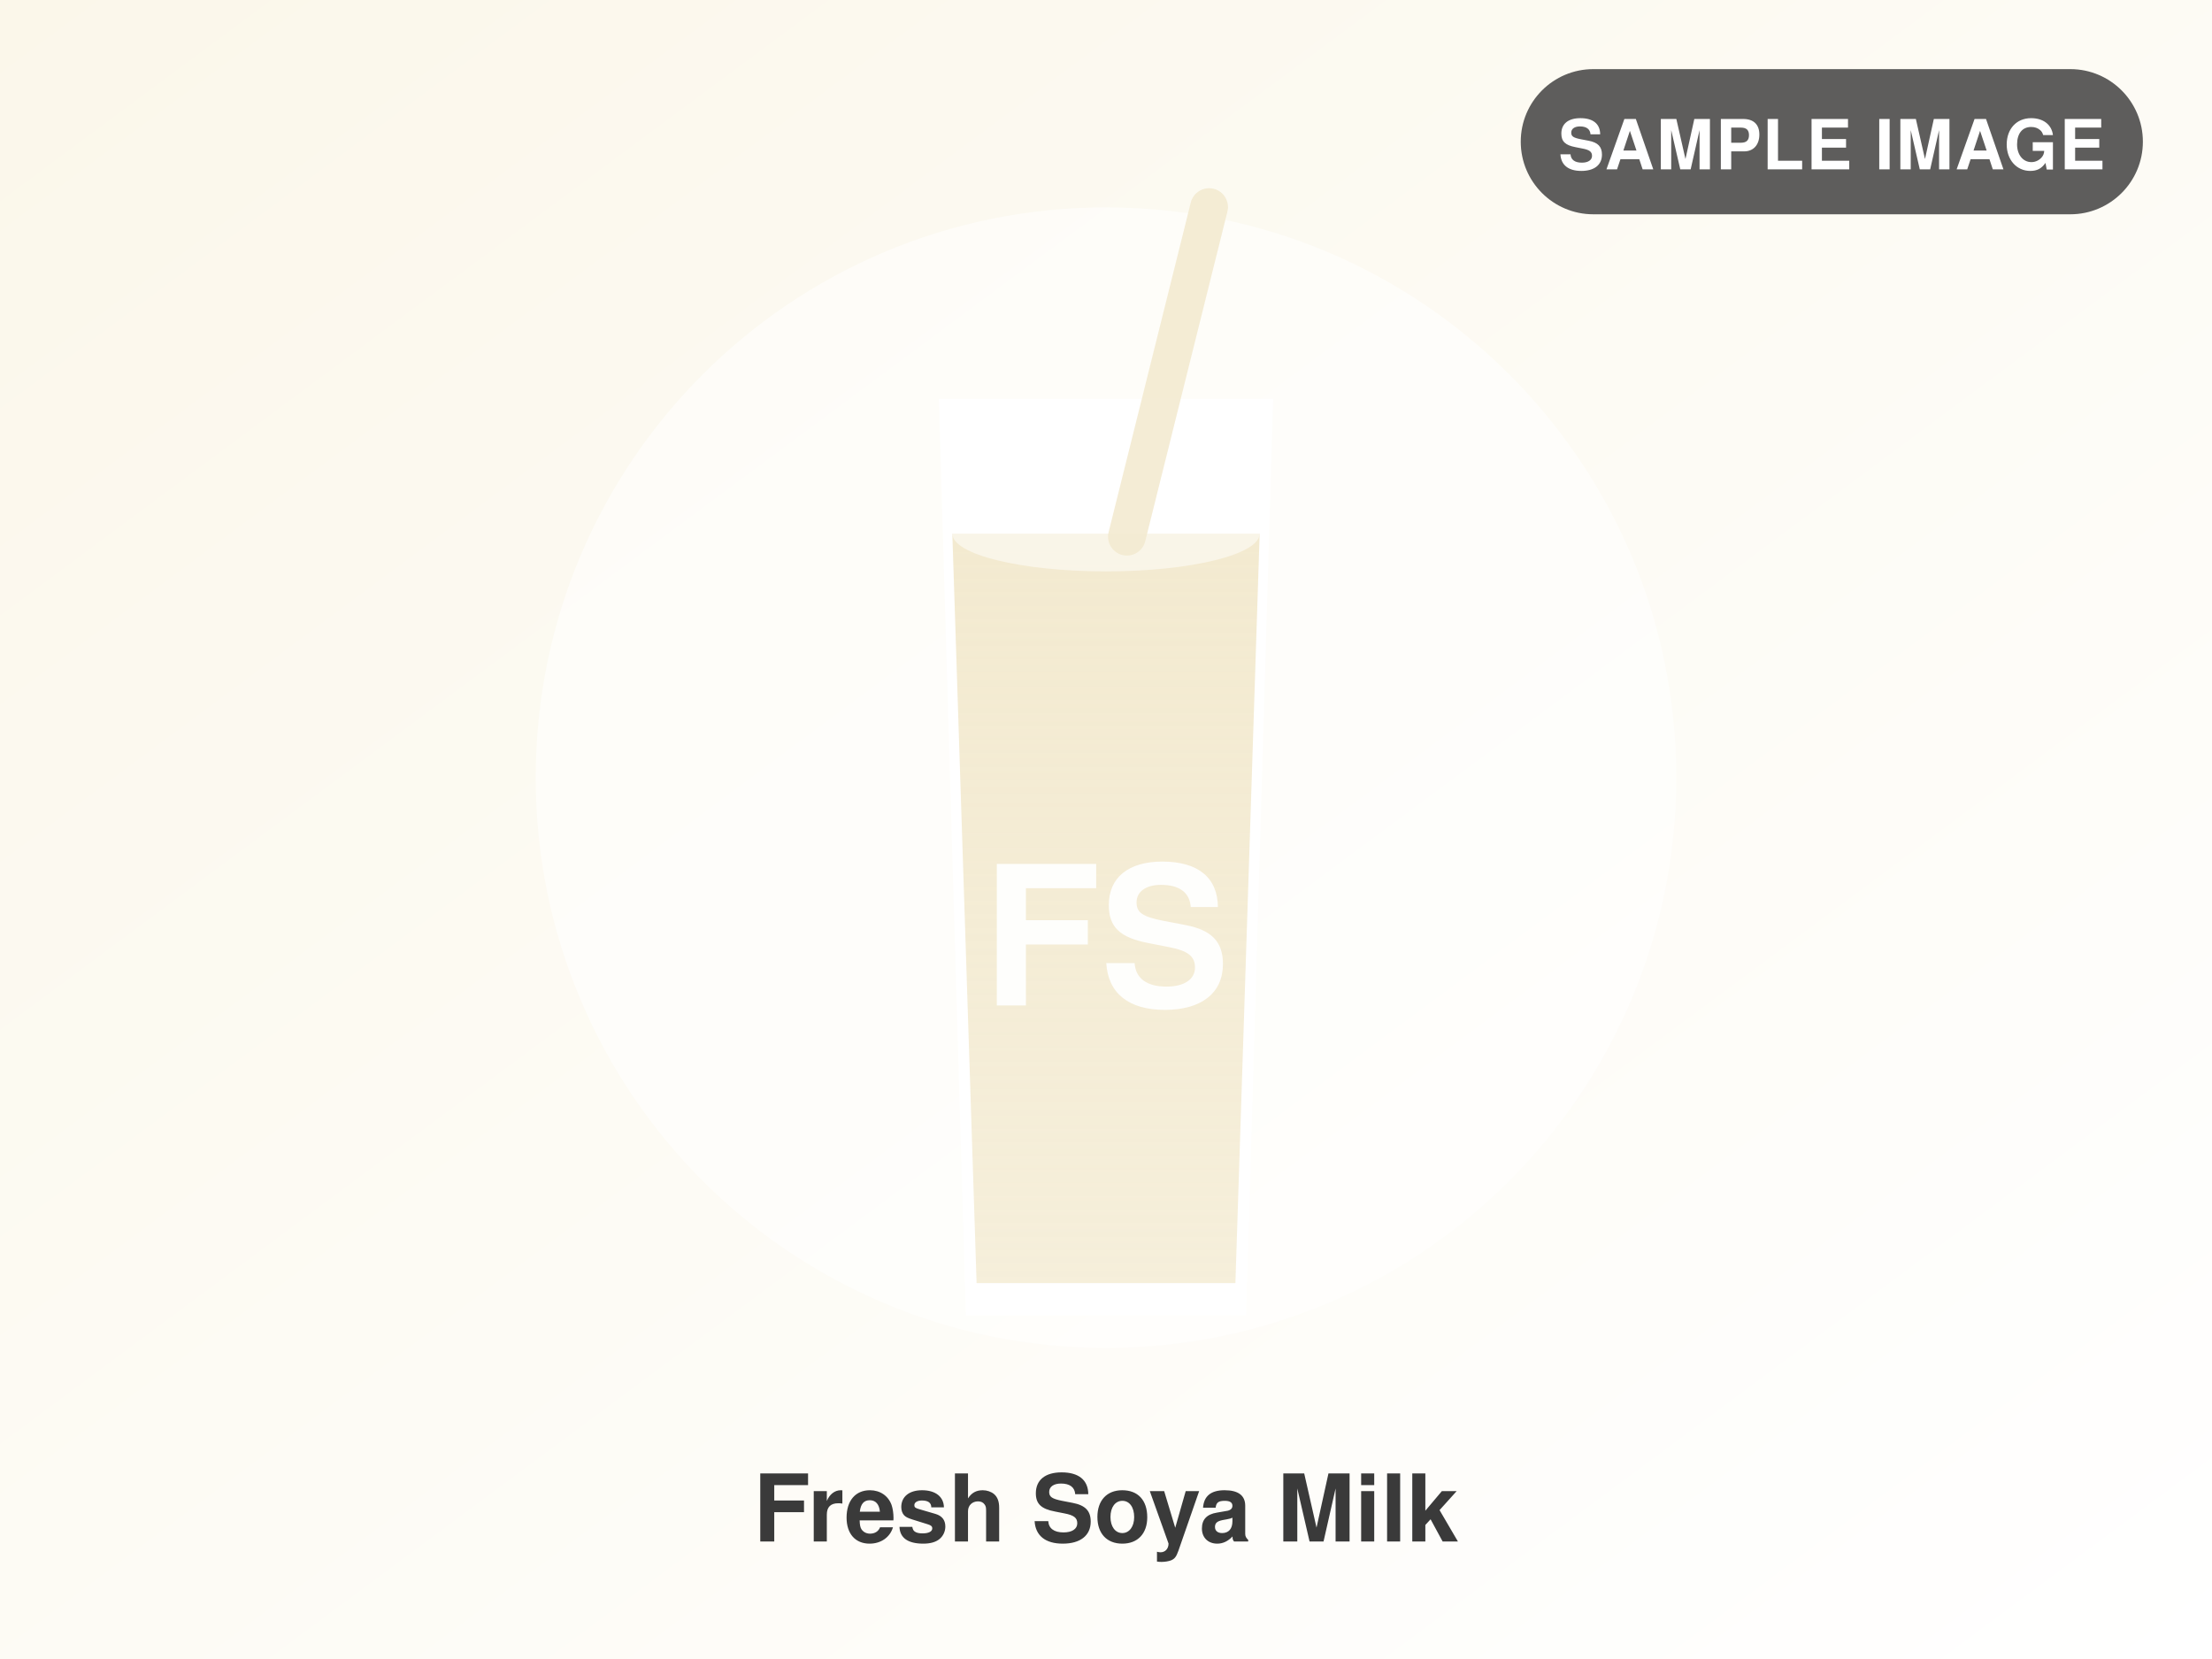
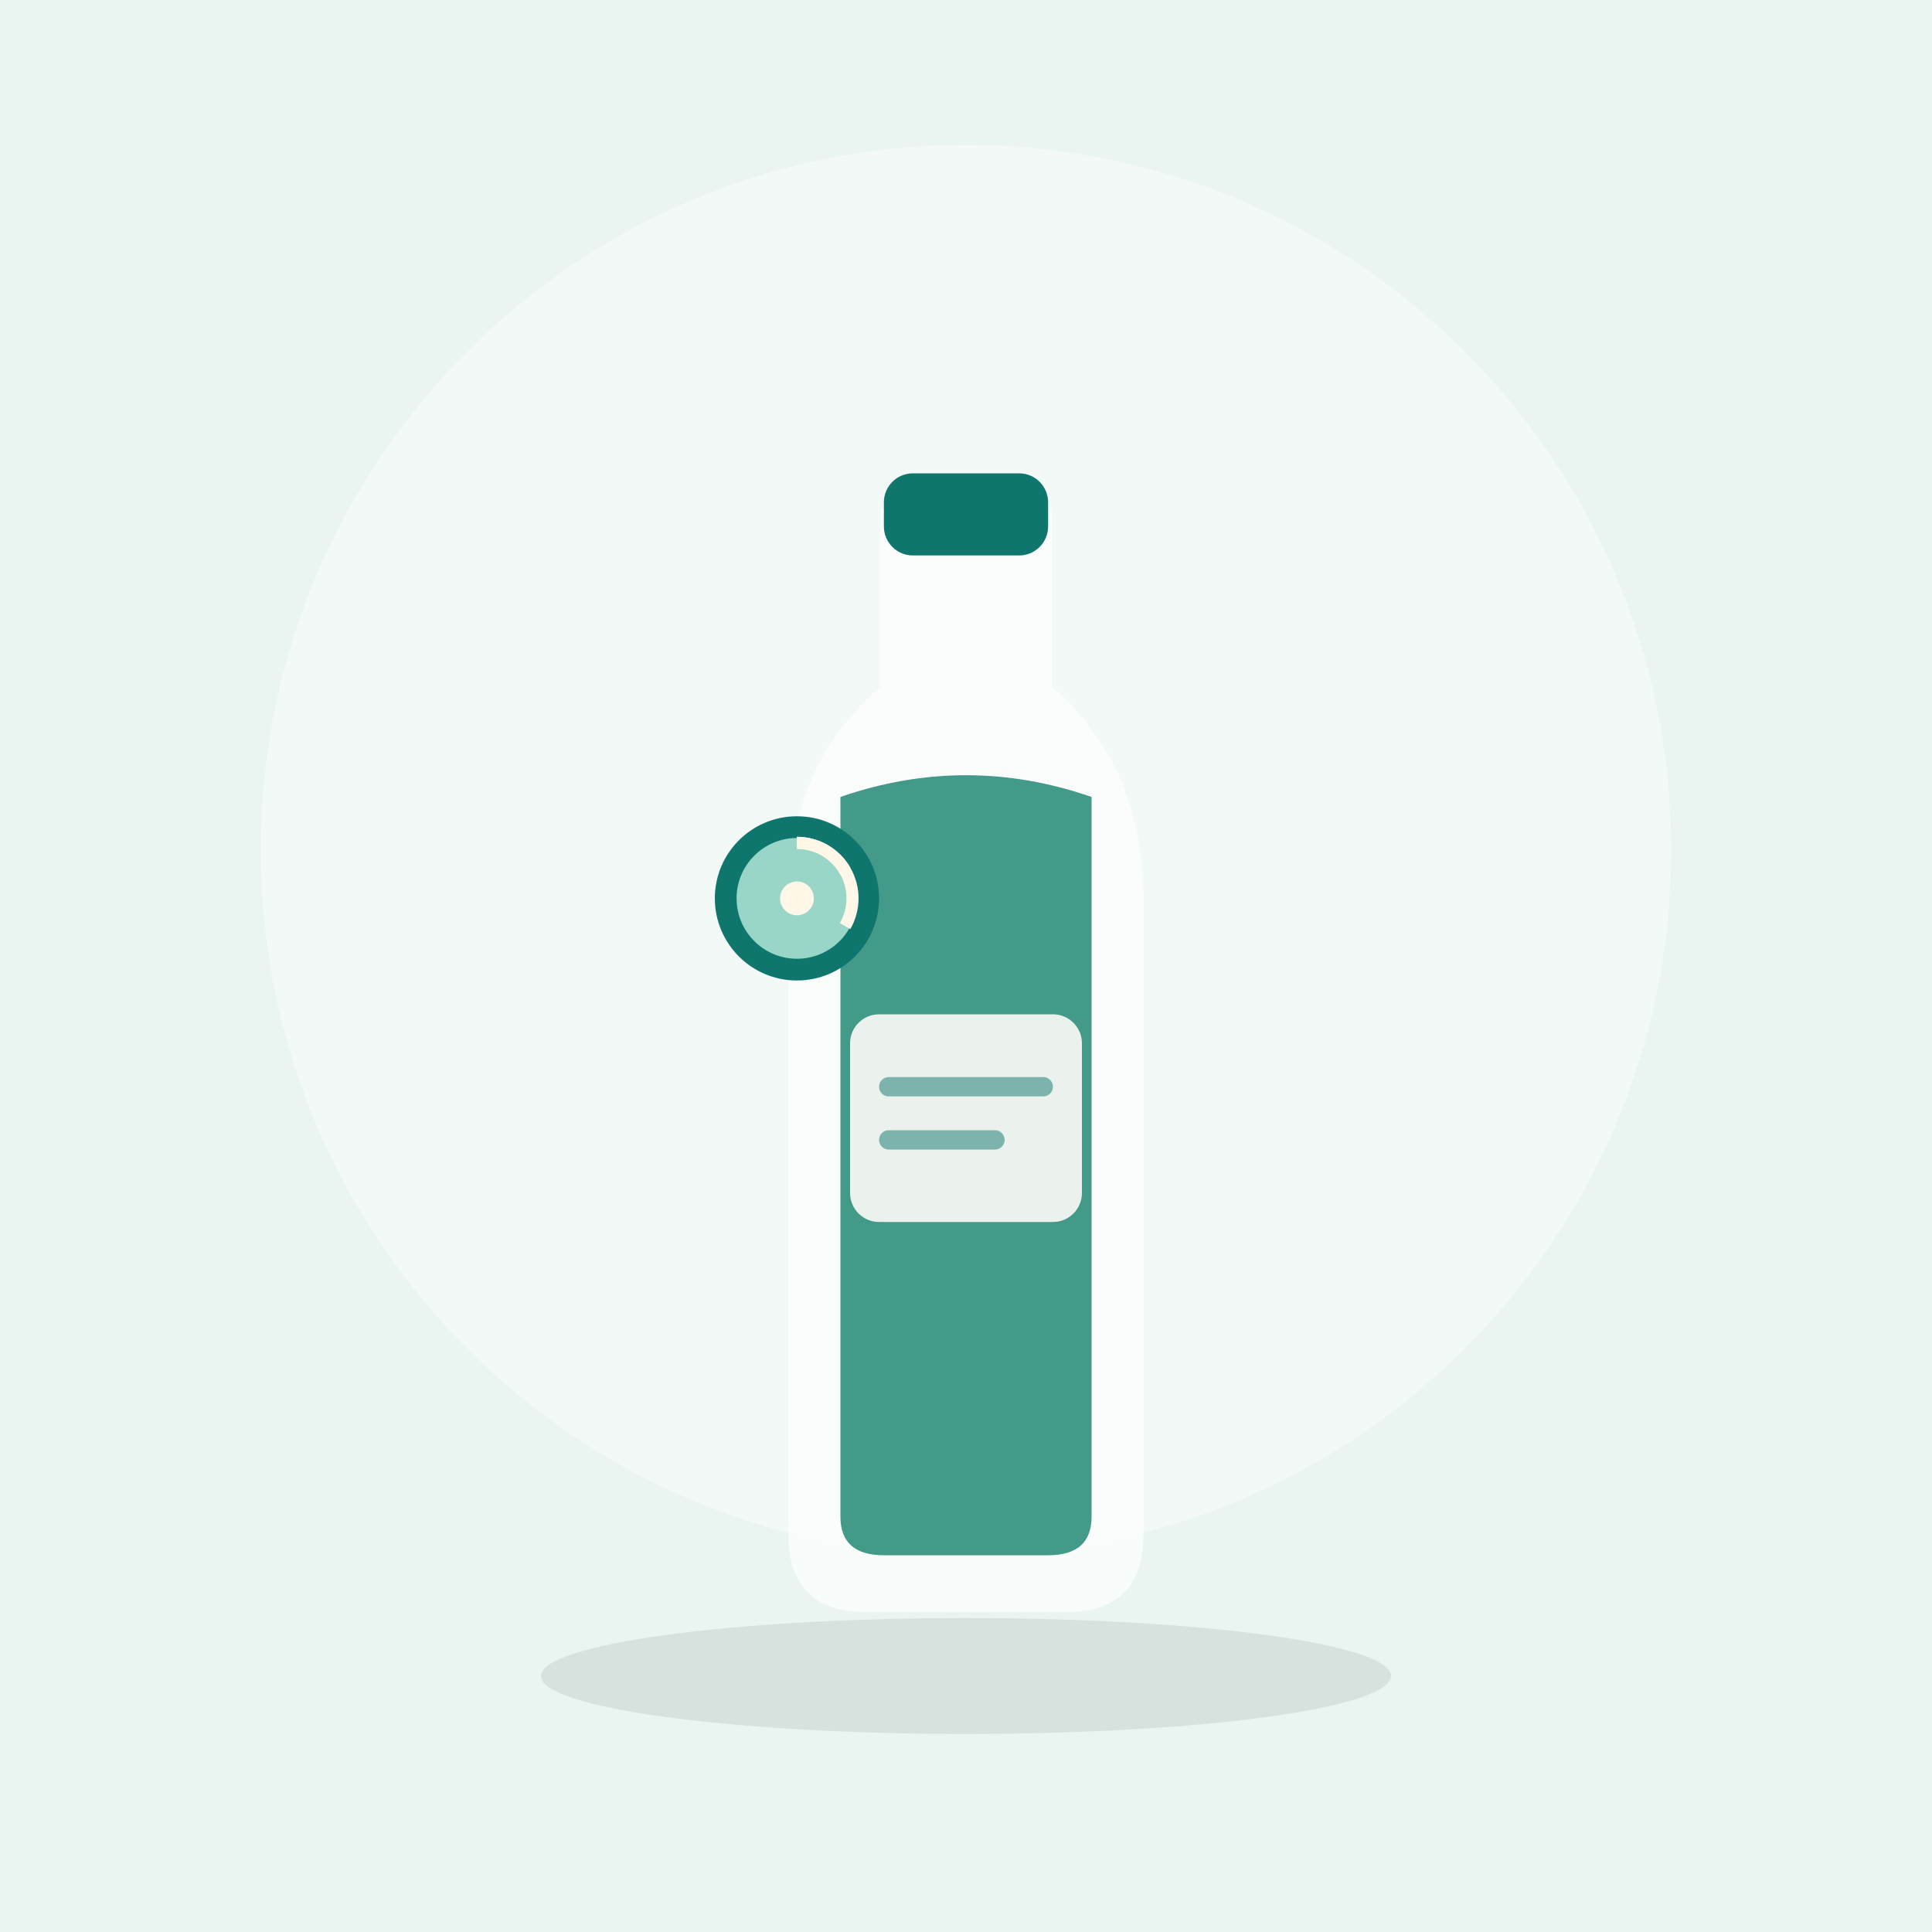
- <svg xmlns="http://www.w3.org/2000/svg" viewBox="0 0 640 480" width="640" height="480" role="img" aria-label="Fresh Soya Milk — sample illustration">
-   <defs>
-     <linearGradient id="bg" x1="0" y1="0" x2="1" y2="1">
-       <stop offset="0" stop-color="#fbf7ea" />
-       <stop offset="1" stop-color="#ffffff" />
-     </linearGradient>
-     <linearGradient id="juice" x1="0" y1="0" x2="0" y2="1">
-       <stop offset="0" stop-color="#f3ead0" />
-       <stop offset="1" stop-color="#f3ead0" stop-opacity="0.78" />
-     </linearGradient>
-   </defs>
-   <rect width="640" height="480" fill="url(#bg)" />
-   <circle cx="320" cy="225" r="165" fill="#ffffff" opacity="0.55" />
-   <g transform="translate(320 248) scale(0.78)">
-     <path d="M-62 -170 L62 -170 L52 170 L-52 170 Z" fill="#ffffff" opacity="0.92" />
-     <path d="M-57 -120 L57 -120 L48 158 L-48 158 Z" fill="url(#juice)" />
-     <ellipse cx="0" cy="-120" rx="57" ry="14" fill="#ffffff" opacity="0.5" />
-     <rect x="16" y="-250" width="14" height="140" rx="7" fill="#f3ead0" opacity="0.9" transform="rotate(14 23 -180)" />
-     <text x="0" y="55" text-anchor="middle" font-family="Helvetica,Arial,sans-serif" font-size="72" font-weight="700" fill="#ffffff" opacity="0.92">FS</text>
-   </g>
-   <text x="320" y="446" text-anchor="middle" font-family="Helvetica,Arial,sans-serif" font-size="27" font-weight="600" fill="#3a3a3a">Fresh Soya Milk</text>
+ <svg xmlns="http://www.w3.org/2000/svg" viewBox="0 0 800 800" width="800" height="800" role="img" aria-label="MnM sample product illustration">
+   <rect width="800" height="800" fill="#EAF5F1" />
+   <circle cx="400" cy="352" r="292" fill="#fff" opacity="0.38" />
+   <ellipse cx="400" cy="694" rx="176" ry="24" fill="#2C2A27" opacity="0.10" />
  <g>
-     <rect x="440" y="20" width="180" height="42" rx="21" fill="#3a3a3a" opacity="0.82" />
-     <text x="530" y="49" text-anchor="middle" font-family="Helvetica,Arial,sans-serif" font-size="20" font-weight="700" fill="#ffffff" letter-spacing="0.5">SAMPLE IMAGE</text>
+     <path d="M368 214 H432 V286 Q470 318 470 372 V636 Q470 664 442 664 H358 Q330 664 330 636 V372 Q330 318 368 286 Z" fill="#FFFFFF" opacity="0.66" stroke="#FFFFFF" stroke-width="7" />
+     <path d="M348 330 Q400 312 452 330 V628 Q452 644 434 644 H366 Q348 644 348 628 Z" fill="#2F8F7B" opacity="0.9" />
+     <rect x="366" y="196" width="68" height="34" rx="12" fill="#0F766E" />
+     <rect x="352" y="420" width="96" height="86" rx="12" fill="#FDFBF7" opacity="0.9" />
+     <path d="M368 450 H432 M368 472 H412" stroke="#0F766E" stroke-width="8" stroke-linecap="round" opacity="0.5" />
+     <circle cx="330" cy="372" r="34" fill="#0F766E" />
+     <circle cx="330" cy="372" r="25" fill="#99D6C8" />
+     <path d="M330 349 A 23 23 0 0 1 330 349" stroke="#FFF7E8" stroke-width="5" fill="none" />
+     <path d="M330 349 A 23 23 0 0 1 349.919 360.5" stroke="#FFF7E8" stroke-width="5" fill="none" />
+     <path d="M330 349 A 23 23 0 0 1 349.919 383.5" stroke="#FFF7E8" stroke-width="5" fill="none" />
+     <circle cx="330" cy="372" r="7" fill="#FFF7E8" />
  </g>
</svg>
